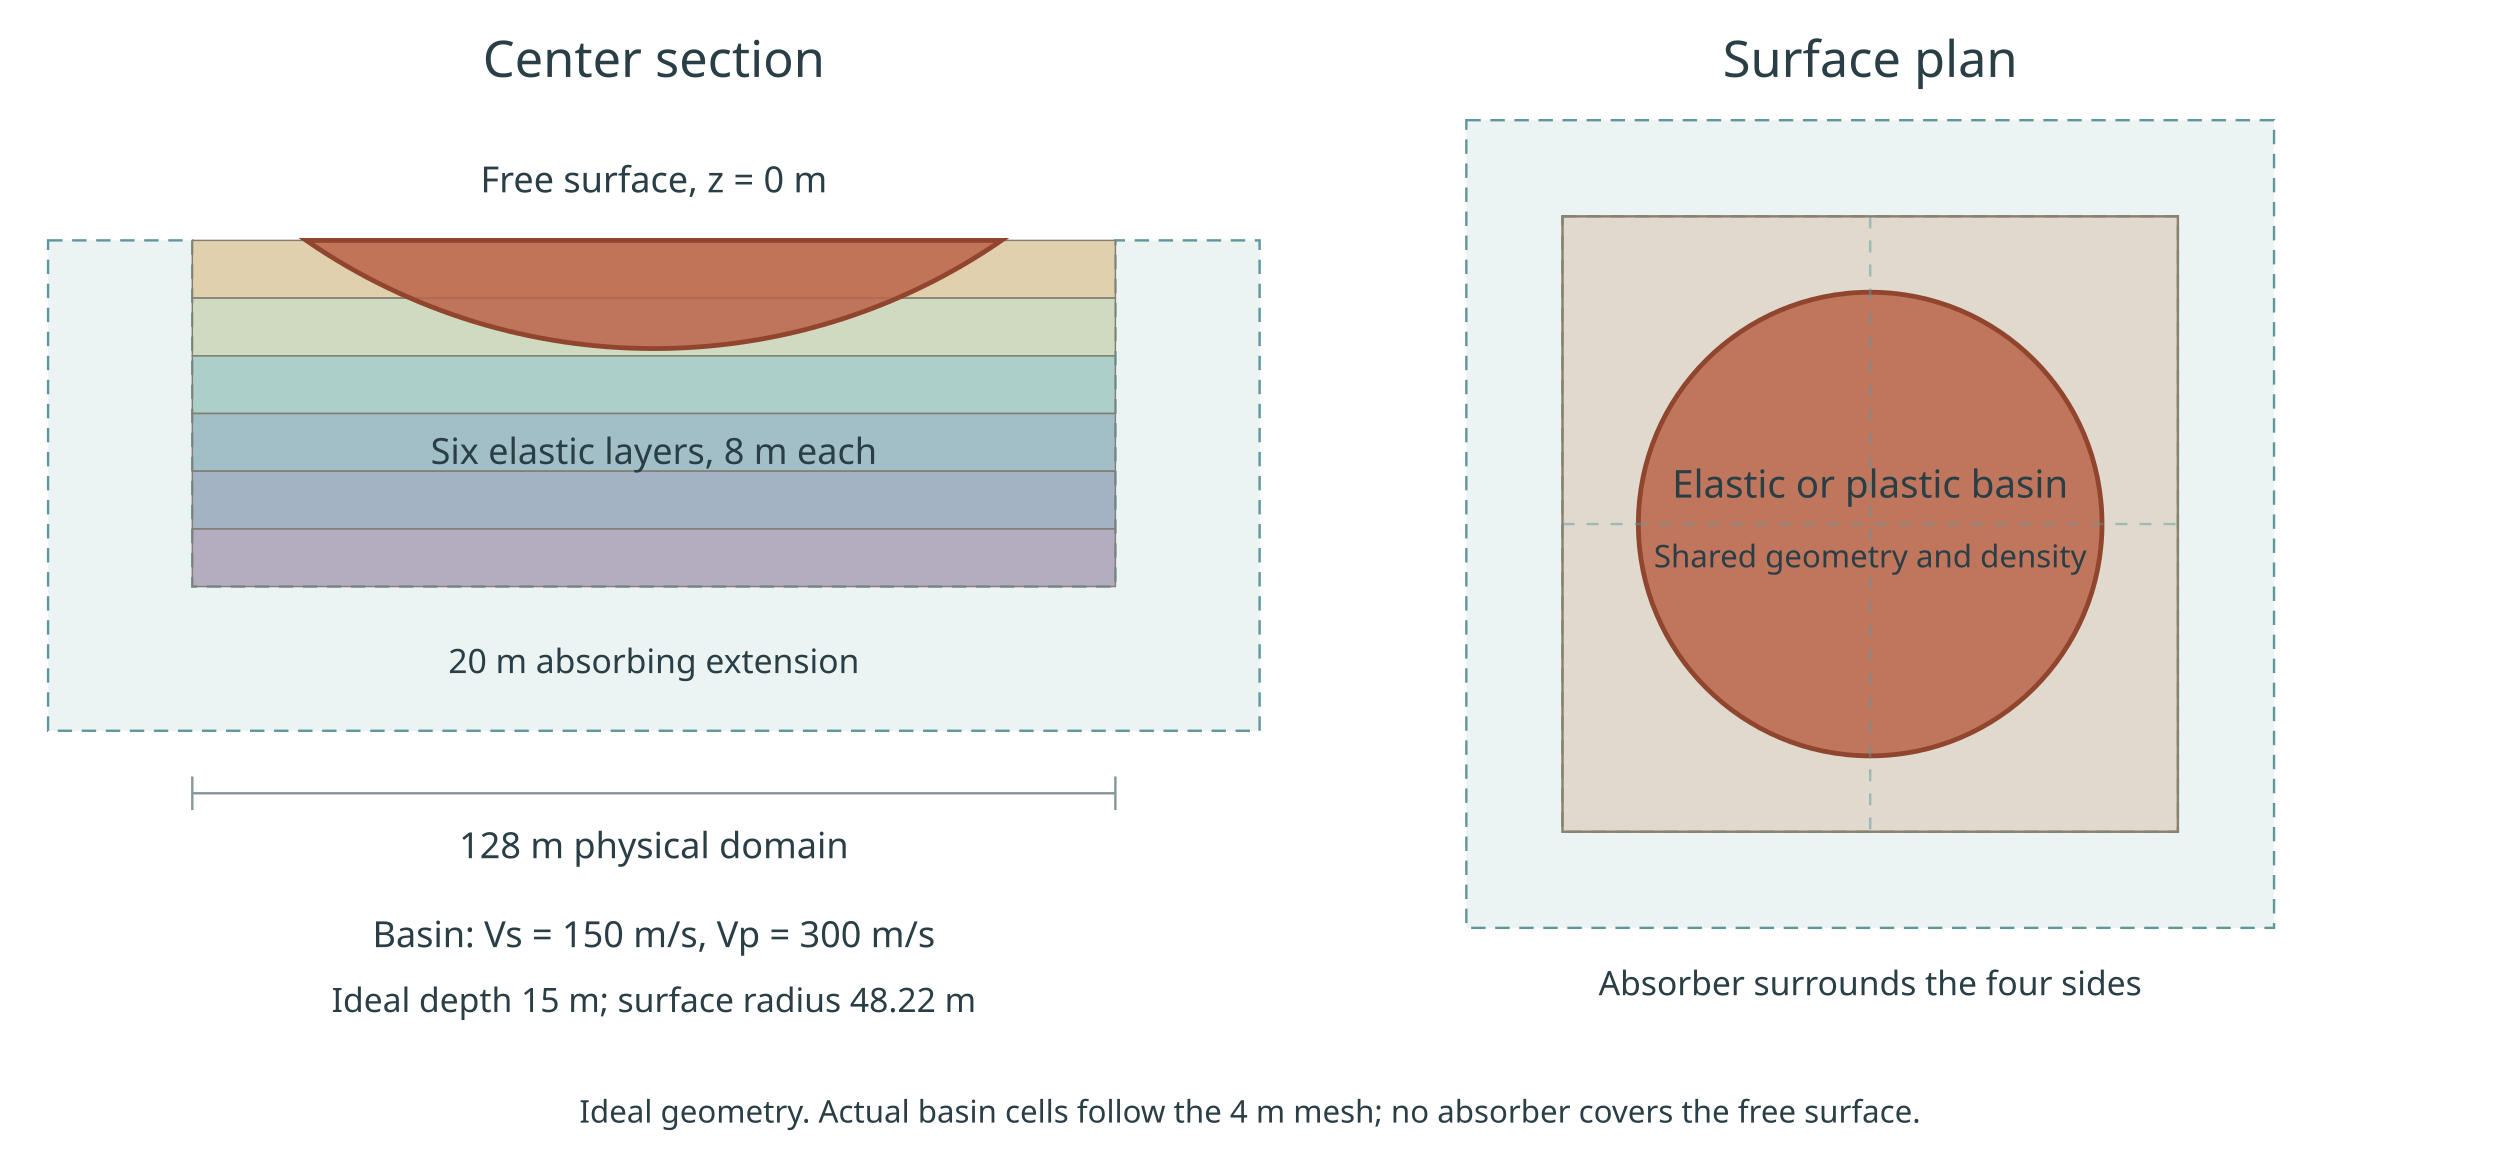
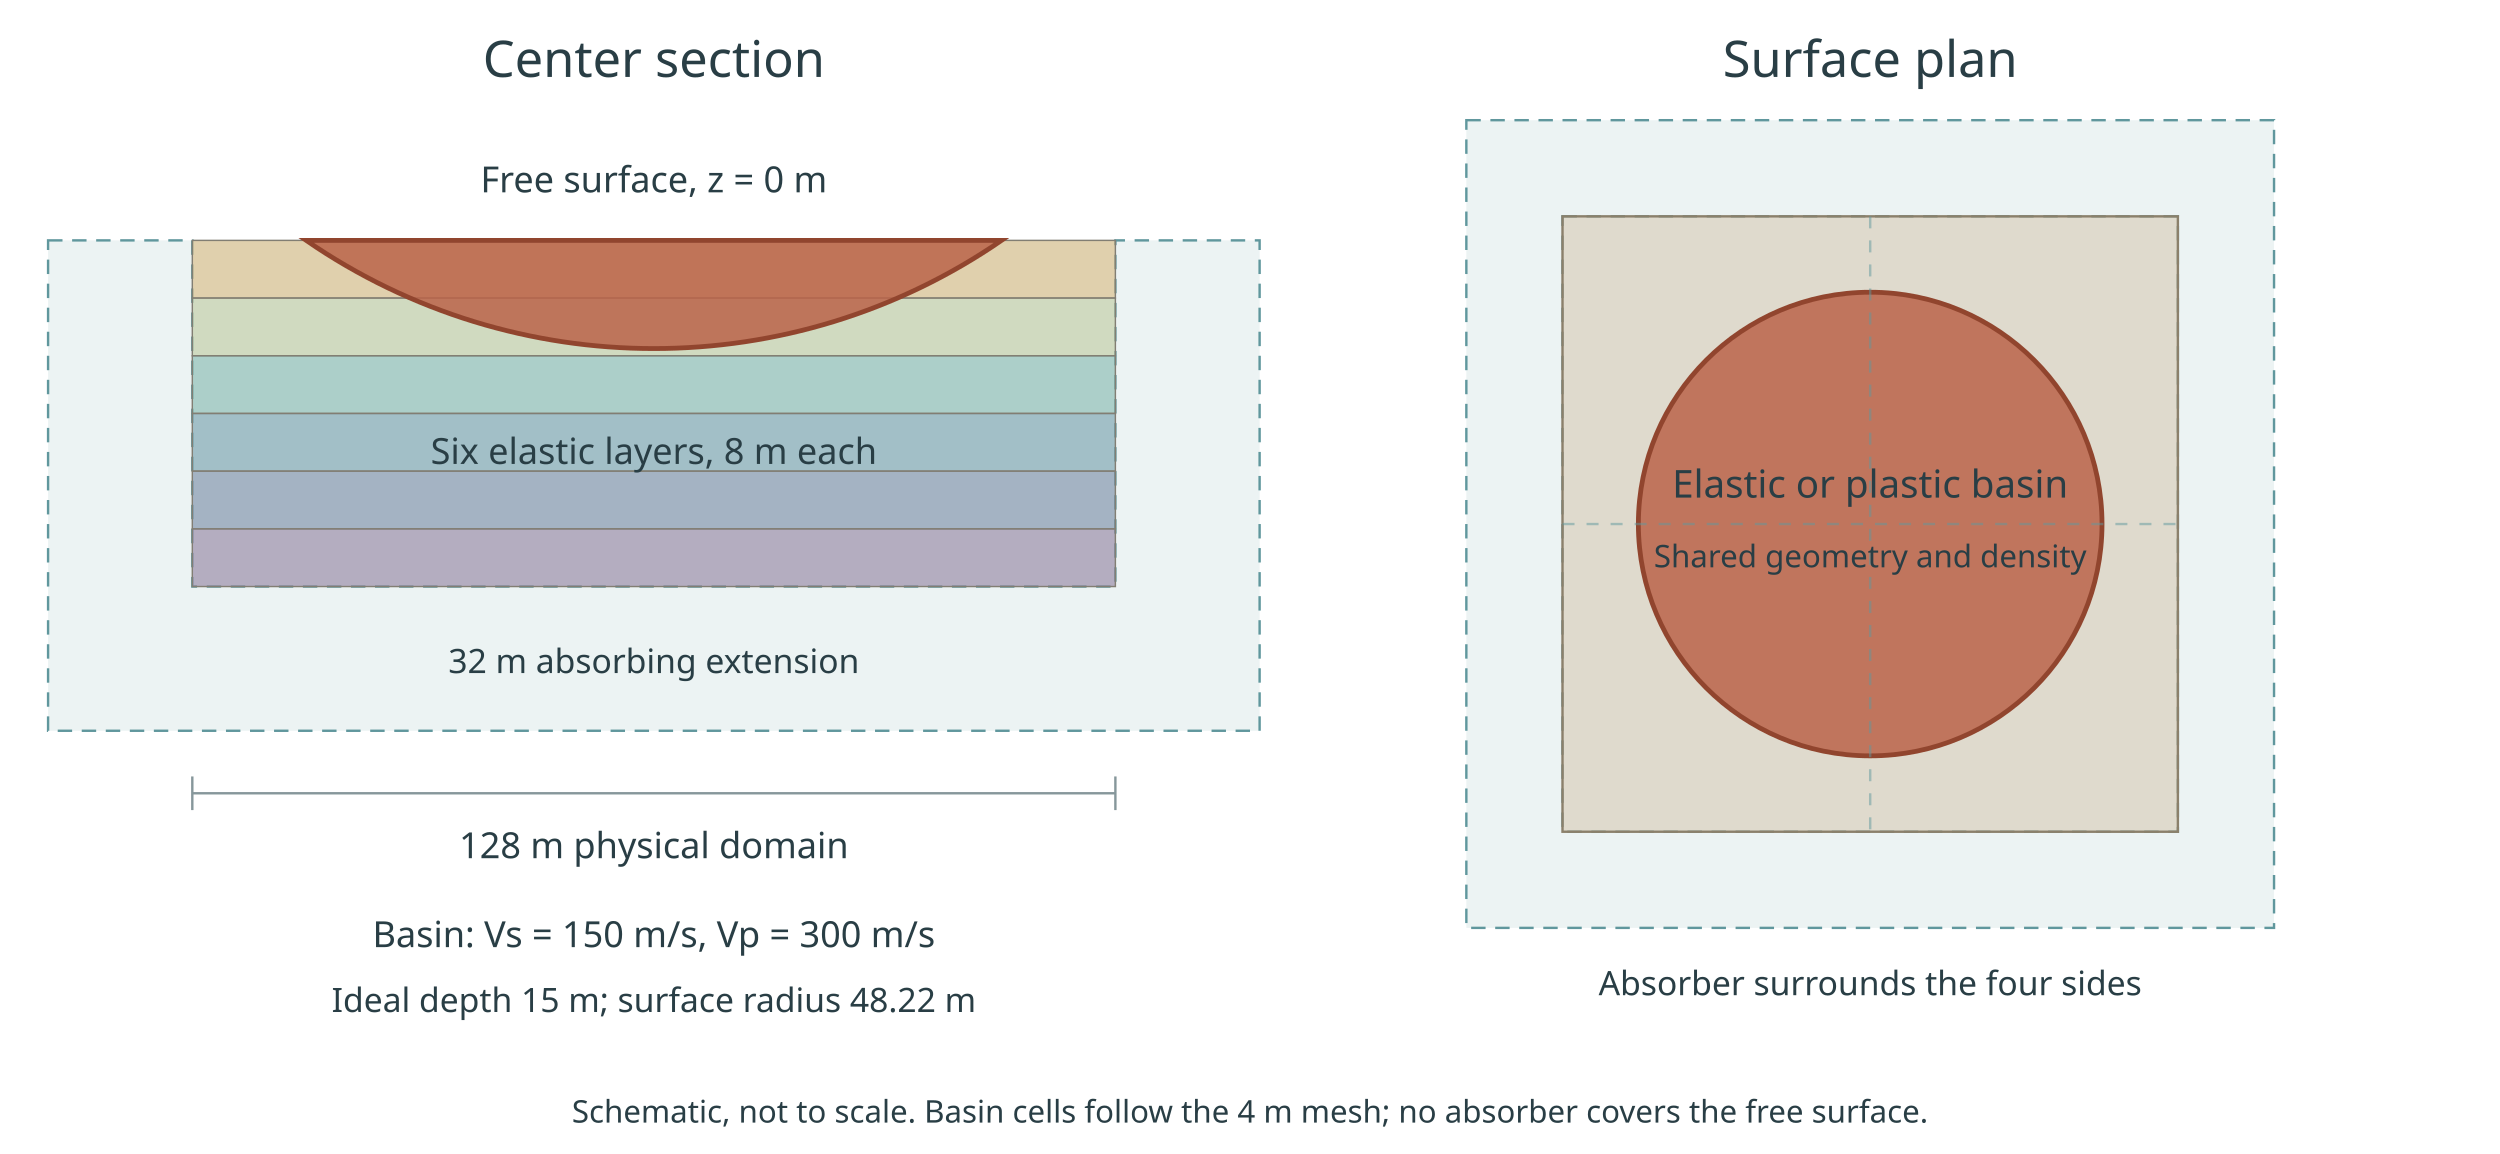
<svg xmlns="http://www.w3.org/2000/svg" viewBox="0 0 1040 480" role="img" aria-labelledby="basin-title basin-desc">
  <style>
text {font-family:sans-serif;fill:var(--md-default-fg-color,#293e45)}
.host {fill:#b9ad91;fill-opacity:.45;stroke:#8b806b}
.basin {fill:#bb6449;fill-opacity:.85;stroke:#91452e;stroke-width:2}
.shell {fill:#60979d;fill-opacity:.12;stroke:#60979d;stroke-dasharray:6 4}
.layer {stroke:#8b806b;stroke-width:1}
.stratum {fill-opacity:.65;stroke:#827e73;stroke-width:.6}
.dimension {fill:none;stroke:var(--md-default-fg-color,#536b70);stroke-width:1;opacity:.7}
</style>
  <text x="272" y="32" text-anchor="middle" font-size="21">Center section</text>
  <path class="shell" d="M20 100H80V244H464V100H524V304H20Z" />
  <rect class="stratum" x="80" y="100" width="384" height="24" fill="#cfb781" />
  <rect class="stratum" x="80" y="124" width="384" height="24" fill="#b7c79f" />
  <rect class="stratum" x="80" y="148" width="384" height="24" fill="#80b5ac" />
  <rect class="stratum" x="80" y="172" width="384" height="24" fill="#709da9" />
  <rect class="stratum" x="80" y="196" width="384" height="24" fill="#738aa3" />
  <rect class="stratum" x="80" y="220" width="384" height="24" fill="#8c829e" />
  <path class="basin" d="M127.345 100 A255 255 0 0 0 416.655 100 Z" />
  <text x="272" y="80" text-anchor="middle" font-size="15">Free surface, z = 0 m</text>
  <text x="272" y="193" text-anchor="middle" font-size="15">Six elastic layers, 8 m each</text>
-   <text x="272" y="280" text-anchor="middle" font-size="14">20 m absorbing extension</text>
+   <text x="272" y="280" text-anchor="middle" font-size="14">32 m absorbing extension</text>
  <path class="dimension" d="M80 323V337 M464 323V337 M80 330H464" />
  <text x="272" y="357" text-anchor="middle" font-size="15">128 m physical domain</text>
  <text x="272" y="394" text-anchor="middle" font-size="15">Basin: Vs = 150 m/s, Vp = 300 m/s</text>
  <text x="272" y="421" text-anchor="middle" font-size="14">Ideal depth 15 m; surface radius 48.22 m</text>
  <text x="778" y="32" text-anchor="middle" font-size="21">Surface plan</text>
  <path class="shell" fill-rule="evenodd" d="M610 50H946V386H610Z M650 90H906V346H650Z" />
  <rect class="host" x="650" y="90" width="256" height="256" />
  <circle class="basin" cx="778" cy="218" r="96.436" />
  <path d="M650 218H906 M778 90V346" fill="none" stroke="#60979d" stroke-dasharray="5 5" opacity=".5" />
  <text x="778" y="207" text-anchor="middle" font-size="16">Elastic or plastic basin</text>
  <text x="778" y="236" text-anchor="middle" font-size="13">Shared geometry and density</text>
  <text x="778" y="414" text-anchor="middle" font-size="14">Absorber surrounds the four sides</text>
-   <text x="520" y="467" text-anchor="middle" font-size="13">Ideal geometry. Actual basin cells follow the 4 m mesh; no absorber covers the free surface.</text>
+   <text x="520" y="467" text-anchor="middle" font-size="13">Schematic, not to scale. Basin cells follow the 4 m mesh; no absorber covers the free surface.</text>
</svg>
